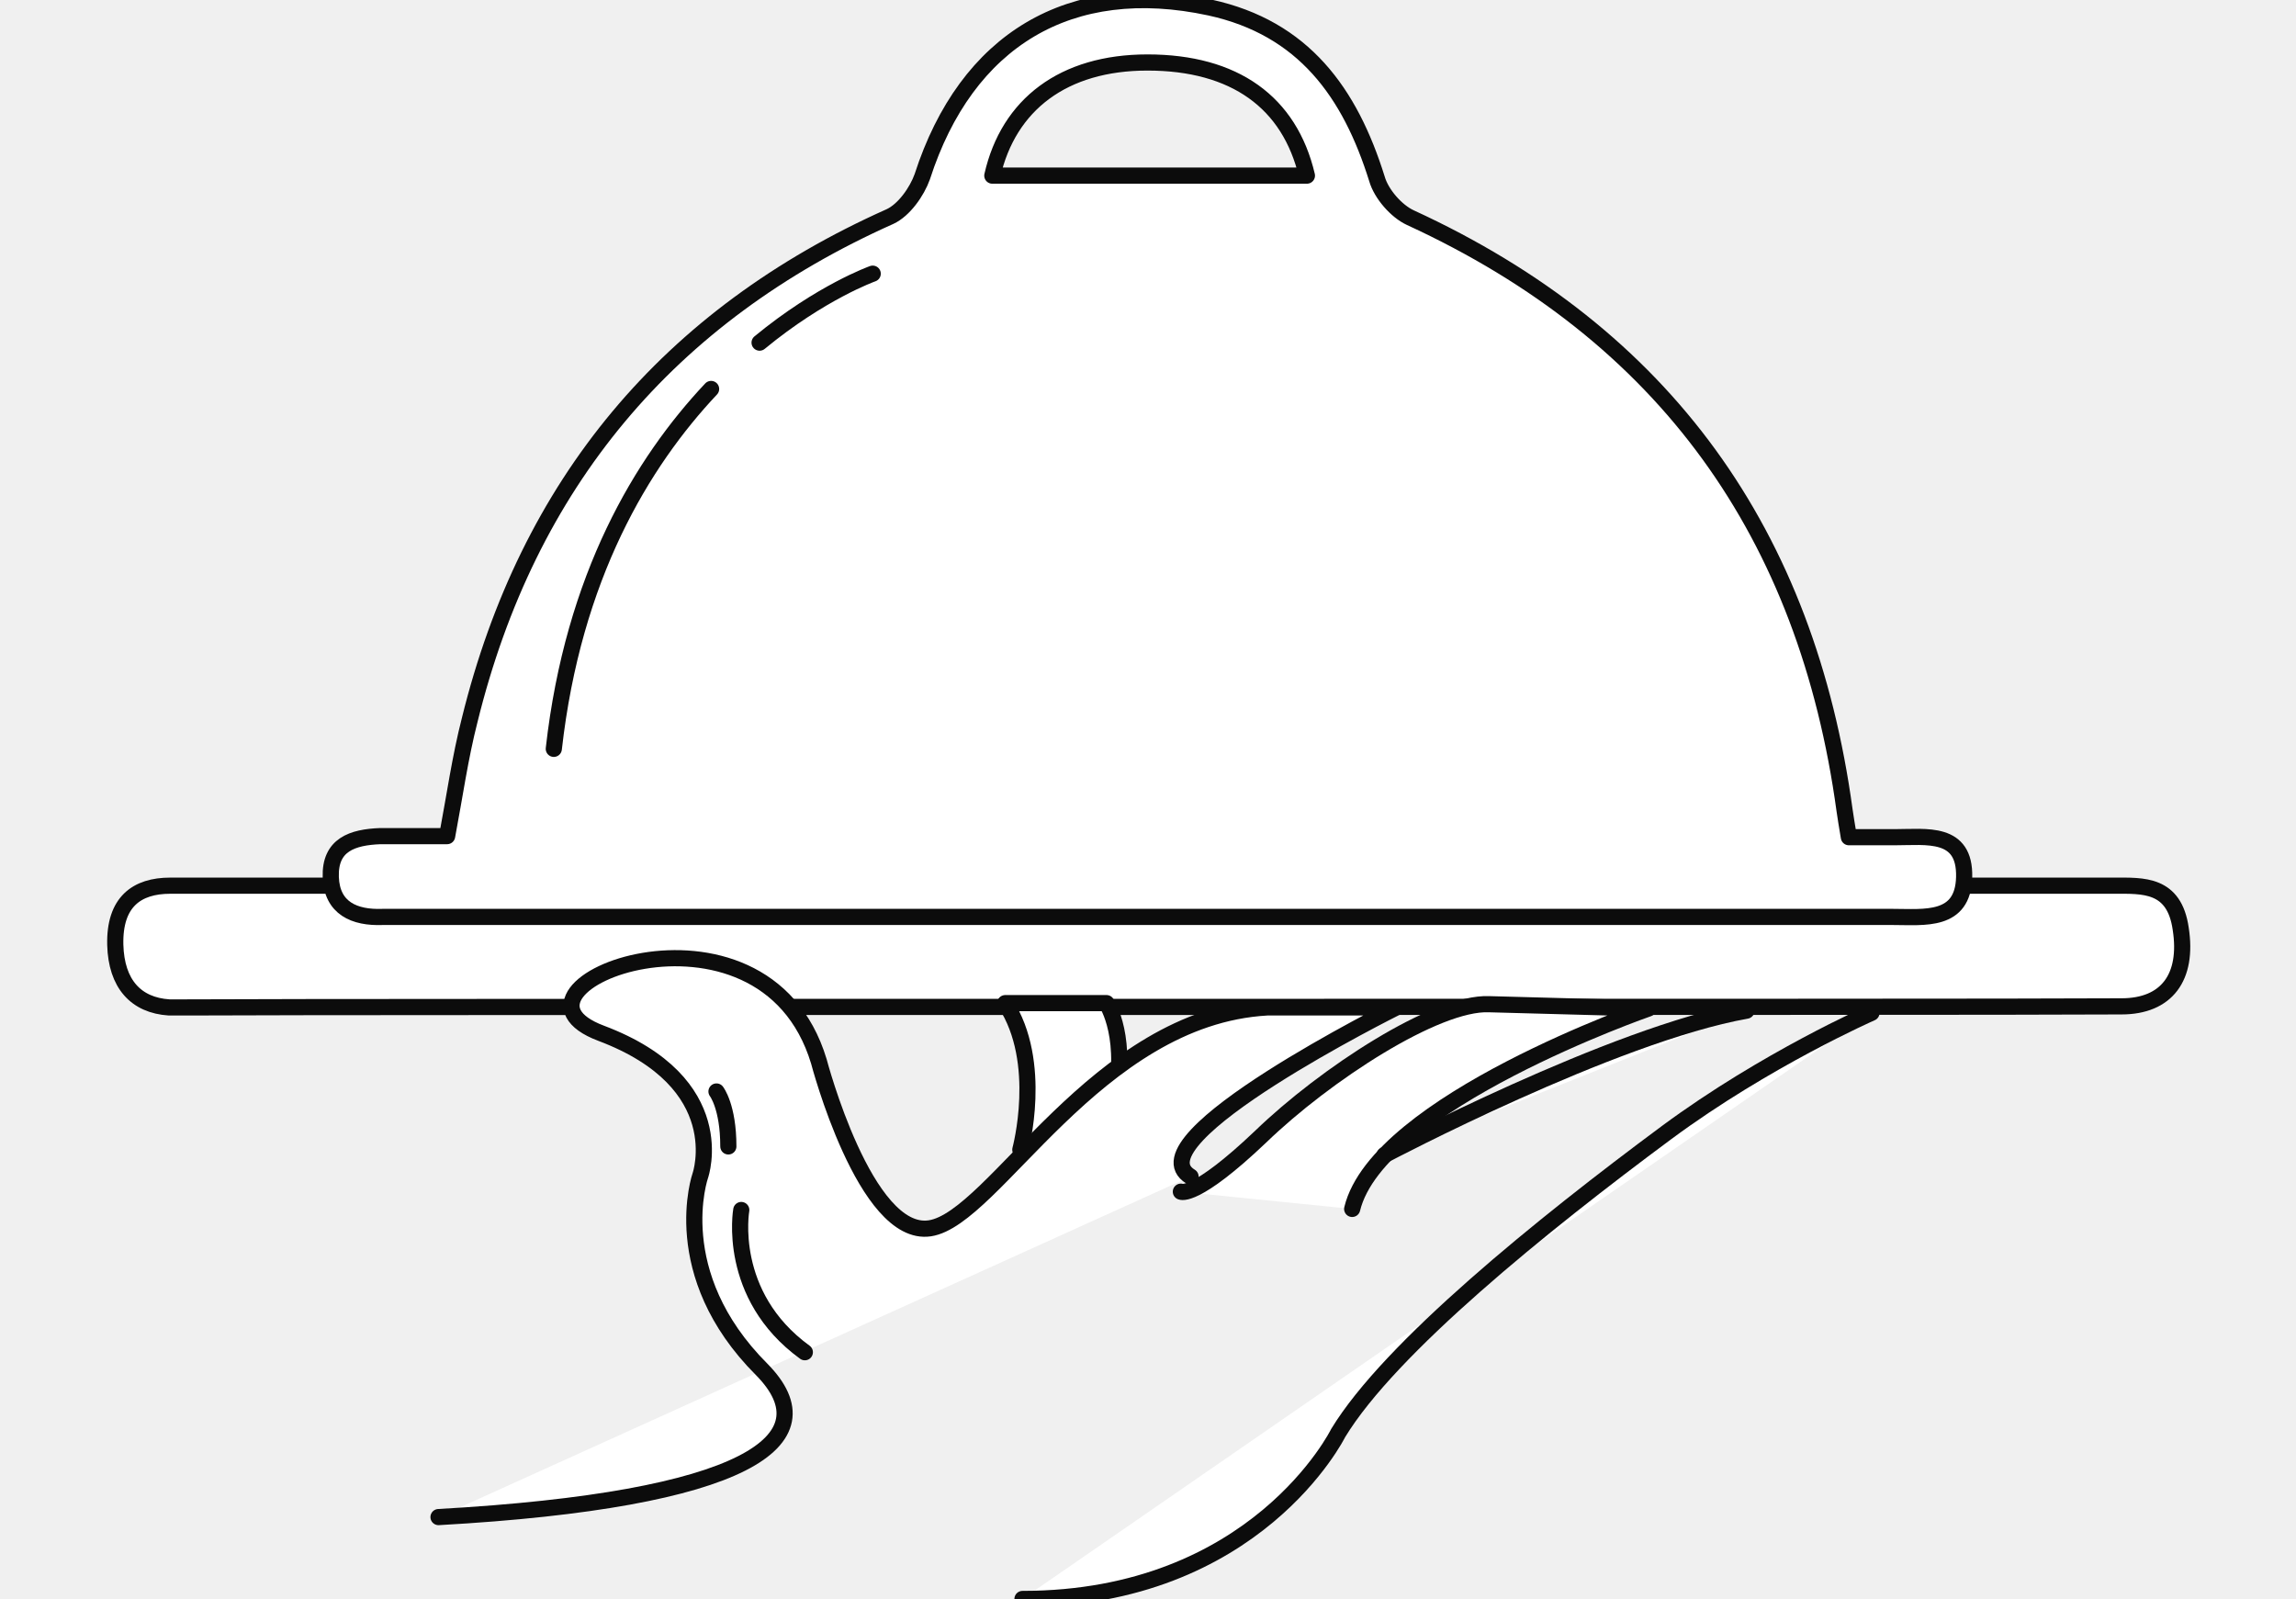
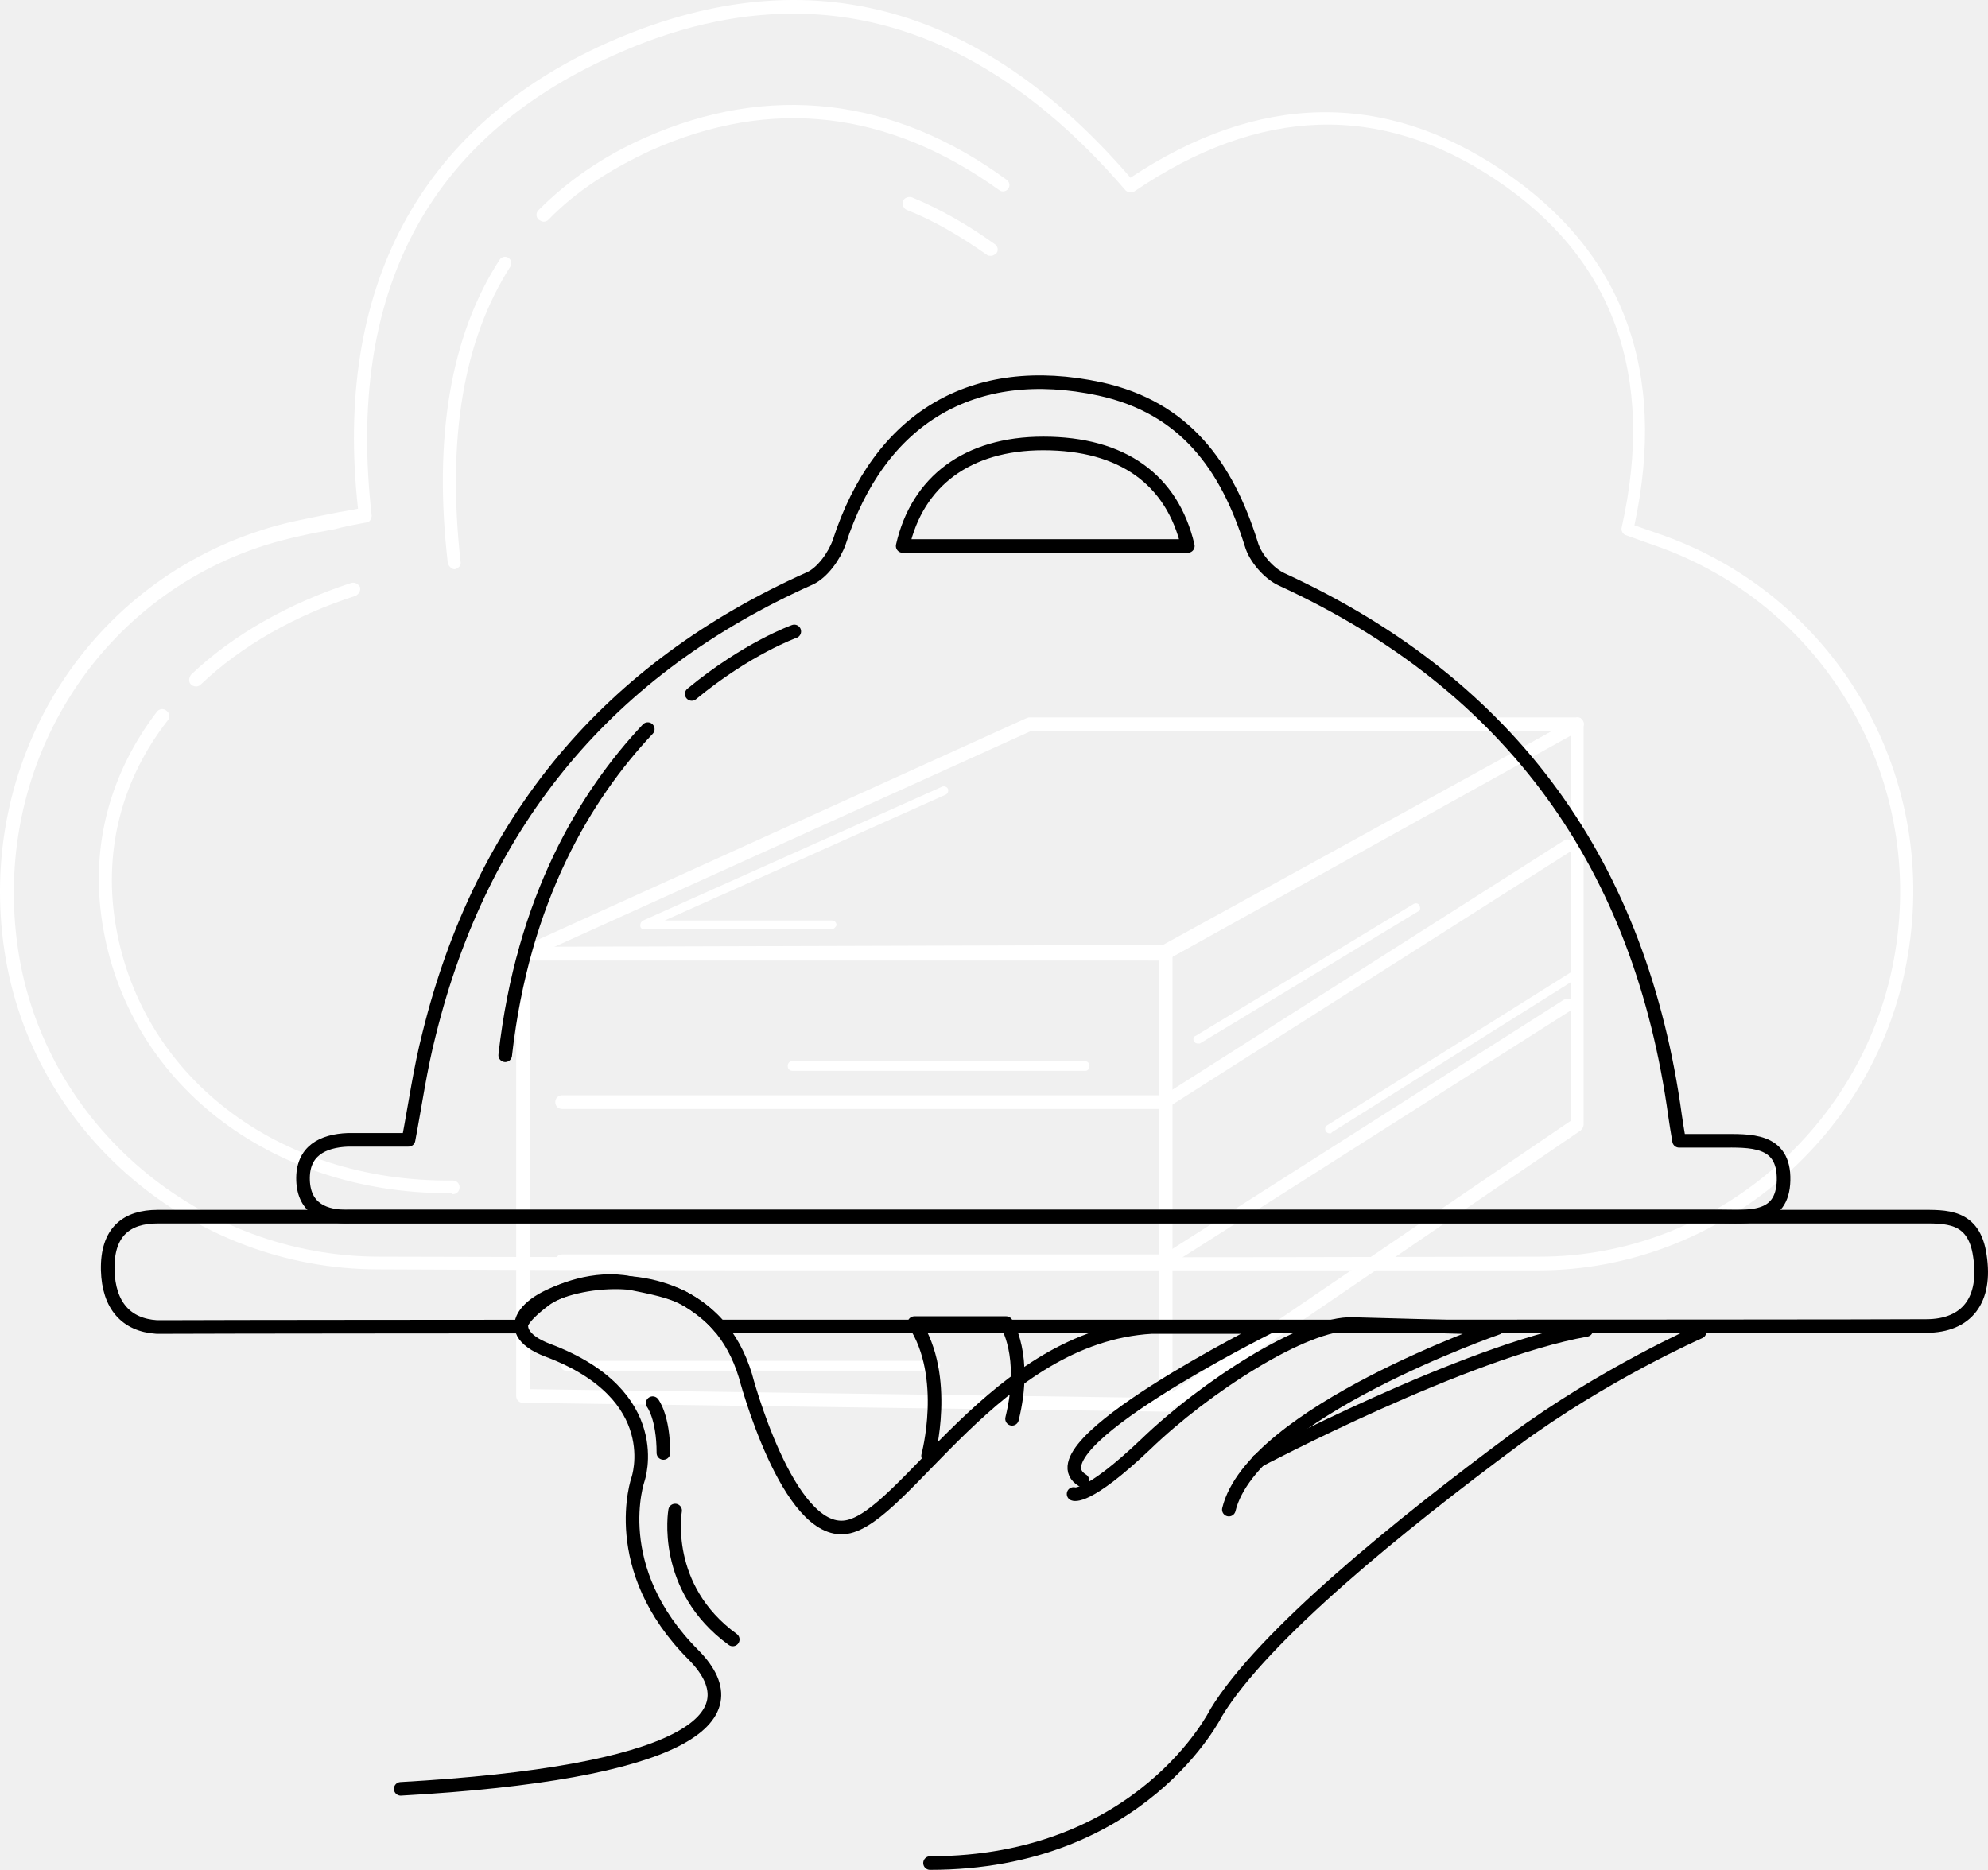
- <svg xmlns="http://www.w3.org/2000/svg" version="1.1" id="Layer_1" x="0px" y="0px" viewBox="0 0 213.1 148.4" style="enable-background:new 0 0 213.1 148.4;" xml:space="preserve">
-   <style type="text/css">
- 	
- 		.st0{fill-rule:evenodd;clip-rule:evenodd;fill:#FFFFFF;stroke:#0C0C0C;stroke-width:1.5;stroke-linecap:round;stroke-linejoin:round;stroke-miterlimit:10;}
- 	
- 		.st1{fill-rule:evenodd;clip-rule:evenodd;fill:none;stroke:#0C0C0C;stroke-width:1.5;stroke-linecap:round;stroke-linejoin:round;stroke-miterlimit:10;}
+ <svg xmlns="http://www.w3.org/2000/svg" width="164.992mm" height="155.212mm" viewBox="0 0 584.616 549.962" id="svg2" version="1.1">
+   <defs id="defs4" />
+   <g id="layer1" transform="translate(644.5494,-367.6368)">
+     <g id="g3519" transform="translate(-142.9091,384.1702)">
+       <g id="g3769" transform="translate(-450.7822,-255.5845)">
+         <rect id="rect3685" height="587" width="647" display="none" y="89.5" x="-24.5" style="display:none;fill:#8e3c3c" />
+         <g transform="translate(562.4822,-52.176)" id="layer1-5">
+           <g transform="translate(-142.9091,384.1702)" id="g3519-2">
+             <g transform="translate(-450.7822,-255.5845)" id="g3769-2">
+               <rect style="display:none;fill:#8e3c3c" x="-24.5" y="89.5" display="none" width="647" height="587" id="rect3685-5" />
+               <g id="g3687">
+                 <g transform="translate(-44.1791,-20.26168)" id="g3811">
+                   <g id="g3813">
+                     <g id="g3815">
+                       <path style="fill:none" d="m 131.82,334.542 c -7.18,-62.033 13.785,-111.142 72.084,-137.276 59.735,-26.709 111.142,-8.616 152.785,40.206 35.324,-23.837 72.372,-27.57 108.557,-3.446 37.047,24.698 47.386,61.171 37.909,104.25 2.872,0.862 5.457,2.01 8.041,2.872 50.832,17.231 81.275,68.638 72.659,121.768 -8.616,51.694 -54.279,91.039 -106.547,91.039 -113.727,0.287 -227.454,0.287 -341.181,0 -54.279,0 -100.229,-39.632 -107.983,-91.901 -8.041,-54.279 22.688,-105.111 74.095,-121.481 9.478,-2.585 19.816,-3.734 29.581,-6.031 z" id="path3817" />
+                       <path style="fill:#ffffff" d="m 305.856,556.539 c -43.589,0 -86.847,0 -129.523,-0.126 -13.559,-0.04 -27.06,-0.092 -40.493,-0.162 -54.853,0 -101.952,-40.206 -109.993,-93.624 -8.328,-55.14 23.55,-107.122 75.531,-123.779 6.893,-2.298 13.785,-3.446 20.678,-4.882 2.585,-0.574 5.169,-0.862 7.754,-1.436 -7.18,-64.905 18.093,-112.291 73.233,-136.989 57.438,-25.56 109.132,-12.349 153.933,39.632 37.622,-24.985 74.382,-25.56 109.132,-2.298 35.611,23.837 48.822,58.874 39.058,104.537 l 6.605,2.298 c 51.694,17.519 82.998,69.787 73.808,124.066 -8.616,52.843 -55.427,92.762 -108.557,92.762 -11.808,0 -23.604,0 -35.386,0 -45.527,10e-4 -90.834,10e-4 -135.78,10e-4 z m -47.96,-369.613 c -17.231,0 -34.75,4.021 -53.13,12.349 -54.566,24.411 -78.403,69.787 -70.936,135.266 0,0.862 -0.574,2.01 -1.436,2.01 -3.159,0.574 -6.318,1.149 -9.477,2.01 -6.605,1.149 -13.498,2.585 -20.103,4.595 -50.258,15.795 -80.987,66.053 -72.946,119.183 7.754,51.407 53.417,90.177 106.26,90.177 13.828,0.036 27.733,0.068 41.709,0.095 97.191,0.188 197.783,0.156 299.472,-0.095 51.407,0 96.208,-38.483 104.537,-89.603 8.616,-52.268 -21.539,-102.814 -71.223,-119.758 l -8.041,-2.872 c -0.862,-0.287 -1.436,-1.436 -1.149,-2.298 10.052,-44.802 -2.585,-79.264 -37.047,-102.239 -33.888,-22.688 -69.5,-21.539 -106.26,3.446 -0.862,0.574 -2.01,0.287 -2.585,-0.287 -29.869,-34.747 -62.608,-51.979 -97.645,-51.979 z" id="path3819" />
+                     </g>
+                     <g id="g3821">
+                       <path style="fill:#ffffff" d="m 184.375,248.098 c -0.574,0 -0.862,-0.287 -1.436,-0.574 -0.862,-0.862 -0.862,-2.01 0,-2.872 8.616,-8.616 18.954,-15.795 31.304,-21.252 36.186,-16.083 72.946,-12.062 106.26,12.349 0.862,0.574 1.149,1.723 0.574,2.585 -0.574,0.862 -1.723,1.149 -2.585,0.574 -32.74,-23.549 -67.202,-27.57 -102.527,-11.775 -11.775,5.457 -22.114,12.062 -30.155,20.39 -0.573,0.575 -1.147,0.575 -1.435,0.575 z" id="path3823" />
+                     </g>
+                     <g id="g3825">
+                       <path style="fill:#ffffff" d="m 315.908,258.149 c -0.287,0 -0.862,0 -1.149,-0.287 -7.754,-5.457 -15.508,-10.052 -23.549,-13.211 -0.862,-0.287 -1.436,-1.436 -1.149,-2.585 0.287,-0.862 1.436,-1.436 2.585,-1.149 8.328,3.446 16.37,8.041 24.411,13.785 0.862,0.574 1.149,1.723 0.574,2.585 -0.574,0.575 -1.149,0.862 -1.723,0.862 z" id="path3827" />
+                     </g>
+                     <g id="g3829">
+                       <path style="fill:#ffffff" d="m 158.241,350.337 c -0.862,0 -1.723,-0.862 -2.01,-1.723 -4.308,-37.047 0.862,-67.202 15.221,-89.316 0.574,-0.862 1.723,-1.149 2.585,-0.574 0.862,0.575 1.149,1.723 0.574,2.585 -13.785,21.539 -18.667,50.545 -14.647,86.731 0.288,1.148 -0.574,2.01 -1.723,2.297 l 0,0 z" id="path3831" />
+                     </g>
+                     <g id="g3833">
+                       <path style="fill:#ffffff" d="m 82.136,384.8 c -0.574,0 -1.149,-0.287 -1.436,-0.574 -0.862,-0.862 -0.574,-2.01 0,-2.872 12.349,-11.775 28.719,-20.965 47.099,-26.996 1.149,-0.287 2.01,0.287 2.585,1.149 0.287,1.149 -0.287,2.01 -1.149,2.585 -17.806,5.744 -33.601,14.647 -45.663,26.134 -0.574,0.574 -1.149,0.574 -1.436,0.574 z" id="path3835" />
+                     </g>
+                     <g id="g3837">
+                       <path style="fill:#ffffff" d="m 156.518,533.851 c -52.843,0 -94.772,-32.74 -101.952,-79.839 -3.446,-22.401 2.298,-43.653 16.083,-61.746 0.574,-0.862 2.01,-1.149 2.872,-0.287 0.862,0.574 1.149,2.01 0.287,2.872 -13.211,16.944 -18.667,37.335 -15.508,58.587 6.893,45.663 47.673,77.254 99.367,76.679 1.149,0 2.01,0.862 2.01,2.01 0,1.148 -0.862,2.01 -2.01,2.01 -0.287,-0.286 -0.575,-0.286 -1.149,-0.286 z" id="path3839" />
+                     </g>
+                   </g>
+                   <g id="g3841">
+                     <polygon style="fill:none" points="488.509,395.913 488.509,513.661 367.315,596.084 178.344,593.499 178.344,463.403 366,463 " id="polygon3843" />
+                     <path style="fill:#ffffff" d="m 367.315,598.094 0,0 -188.97,-2.585 c -1.149,0 -2.01,-0.862 -2.01,-2.01 l 0,-130.096 c 0,-0.862 0.574,-1.723 1.436,-2.01 l 188.73,-0.559 121.721,-66.93 c 0.574,0 1.149,0 1.436,0.574 0.287,0.287 0.574,0.862 0.574,1.436 l 0,117.747 c 0,0.574 -0.287,1.149 -0.862,1.723 l -121.194,82.71 c 0,0 -0.574,0 -0.861,0 z m -186.96,-6.605 186.386,2.585 119.758,-81.562 0,-114.301 -119.183,67.202 -186.96,-0.574 0,126.65 z" id="path3845" />
+                   </g>
+                   <g id="g3847">
+                     <polygon style="fill:none" points="488.509,395.913 367.315,463.403 178.344,463.403 327.396,395.913 " id="polygon3849" />
+                     <path style="fill:#ffffff" d="m 367.315,465.413 -188.97,0 c -0.862,0 -1.723,-0.574 -2.01,-1.436 -0.287,-0.862 0.287,-1.723 1.149,-2.298 L 326.248,394.19 c 0.287,0 0.574,-0.287 0.862,-0.287 l 161.113,0 c 0.862,0 1.723,0.574 2.01,1.436 0.287,0.862 -0.287,1.723 -0.862,2.298 L 367.89,465.126 c -10e-4,0 -0.288,0.287 -0.575,0.287 z m -179.781,-4.021 179.206,0 114.301,-63.469 -153.358,0 -140.149,63.469 z" id="path3851" />
+                   </g>
+                   <g id="g3853">
+                     <line style="fill:none" x1="367.315" y1="463.403" x2="367.315" y2="595.51" id="line3855" />
+                     <path style="fill:#ffffff" d="m 367.315,597.52 c -1.149,0 -2.01,-0.862 -2.01,-2.01 l 0,-132.107 c 0,-1.149 0.862,-2.01 2.01,-2.01 1.148,0 2.01,0.862 2.01,2.01 l 0,132.107 c -0.287,1.148 -1.149,2.01 -2.01,2.01 z" id="path3857" />
+                   </g>
+                   <g id="g3859">
+                     <path style="fill:#ffffff" d="m 367.315,509.066 -177.483,0 c -1.149,0 -2.01,-0.862 -2.01,-2.01 0,-1.148 0.862,-2.01 2.01,-2.01 l 176.908,0 117.748,-74.956 c 0.862,-0.574 2.01,-0.287 2.585,0.574 0.574,0.862 0.287,2.01 -0.574,2.585 l -118.322,75.244 c -0.001,0.286 -0.575,0.573 -0.862,0.573 z" id="path3861" />
+                   </g>
+                   <g id="g3863">
+                     <path style="fill:#ffffff" d="m 367.315,555.878 -177.483,0 c -1.149,0 -2.01,-0.862 -2.01,-2.01 0,-1.148 0.862,-2.01 2.01,-2.01 l 176.908,0 117.748,-74.956 c 0.862,-0.574 2.01,-0.287 2.585,0.574 0.575,0.861 0.287,2.01 -0.574,2.585 l -118.322,75.244 c -0.001,0.573 -0.575,0.573 -0.862,0.573 z" id="path3865" />
+                   </g>
+                   <g id="g3867">
+                     <path style="fill:#ffffff" d="m 343.765,497.865 -86.157,0 c -0.862,0 -1.436,-0.574 -1.436,-1.436 0,-0.862 0.574,-1.436 1.436,-1.436 l 85.87,0 c 0.862,0 1.436,0.574 1.436,1.436 0,0.862 -0.574,1.436 -1.149,1.436 z" id="path3869" />
+                   </g>
+                   <g id="g3871">
+                     <path style="fill:#ffffff" d="m 376.792,489.824 c -0.574,0 -0.862,-0.287 -1.149,-0.574 -0.287,-0.574 -0.287,-1.436 0.574,-1.723 l 64.043,-38.771 c 0.574,-0.287 1.436,-0.287 1.723,0.574 0.287,0.574 0.287,1.436 -0.574,1.723 l -64.043,38.771 c 0,0 -0.287,0 -0.574,0 z" id="path3873" />
+                   </g>
+                   <g id="g3875">
+                     <path style="fill:#ffffff" d="m 415.563,516.245 c -0.574,0 -0.862,-0.287 -1.149,-0.574 -0.287,-0.574 -0.287,-1.436 0.287,-1.723 l 71.797,-45.089 c 0.574,-0.287 1.436,-0.287 1.723,0.287 0.287,0.574 0.287,1.436 -0.287,1.723 l -71.797,45.089 c 0,0.287 -0.287,0.287 -0.574,0.287 z" id="path3877" />
+                   </g>
+                   <g id="g3879">
+                     <path style="fill:#ffffff" d="m 299.251,586.032 -108.27,0 c -0.862,0 -1.436,-0.574 -1.436,-1.436 0,-0.862 0.574,-1.436 1.436,-1.436 l 108.557,0 c 0.862,0 1.436,0.574 1.436,1.436 -0.287,0.862 -0.861,1.436 -1.723,1.436 z" id="path3881" />
+                   </g>
+                   <g id="g3883">
+                     <path style="fill:#ffffff" d="m 269.096,456.223 -55.14,0 c -0.574,0 -1.149,-0.287 -1.149,-1.149 0,-0.574 0.287,-1.149 0.862,-1.436 l 87.88,-39.345 c 0.574,-0.287 1.436,0 1.723,0.574 0.287,0.574 0,1.436 -0.574,1.723 l -82.71,37.047 49.109,0 c 0.862,0 1.436,0.574 1.436,1.436 -0.288,0.576 -0.862,1.15 -1.437,1.15 z" id="path3885" />
+                   </g>
+                 </g>
+                 <g transform="translate(-18.69743,101.5095)" id="g3932">
+                   <path style="fill:none;stroke:#000000;stroke-width:4;stroke-linecap:round;stroke-linejoin:round;stroke-miterlimit:10" stroke-miterlimit="10" d="m 565.475,451.14 c 12.062,0 17.806,-7.754 15.795,-20.678 -1.723,-12.062 -10.052,-11.488 -17.806,-11.488 -138.712,0 -277.138,0 -415.85,0 -34.176,0 -68.064,0 -102.239,0 -8.903,0 -14.934,4.308 -14.647,15.795 0.287,10.339 5.457,16.083 14.359,16.657 1.436,0 2.872,0 4.308,0 10.825,-0.075 102.952,-0.125 102.952,-0.125 0,0 -0.947,-1.941 6.962,-7.891 3.536,-2.66 14.673,-7.04 24.941,-4.925 5.838,1.203 12.474,2.38 16.781,4.956 6.447,3.856 9.552,7.85 9.552,7.85 0,0 330.919,0.038 354.892,-0.151 z" id="path3934" />
+                   <path style="fill:none;stroke:#000000;stroke-width:4;stroke-linecap:round;stroke-linejoin:round;stroke-miterlimit:10" stroke-miterlimit="10" d="m 492.817,396.666 c 4.595,0 8.616,0 12.349,0 8.328,0 18.667,-0.723 18.38,11.626 -0.287,12.062 -10.626,10.626 -18.954,10.626 -10.913,0 -21.826,0 -32.74,0 -121.768,0 -243.536,0 -365.592,0 -1.436,0 -2.872,0 -4.308,0 -7.467,0.287 -13.498,-2.298 -13.785,-10.626 -0.287,-8.616 5.744,-11.626 13.211,-11.913 5.744,0 11.488,0 17.806,0 2.01,-10.626 3.446,-20.965 6.031,-31.016 15.508,-62.894 52.843,-107.696 112.004,-134.117 3.733,-1.723 7.18,-6.605 8.616,-10.626 11.775,-36.473 39.345,-53.13 76.68,-45.089 24.985,5.457 37.335,22.688 44.514,45.663 1.149,4.021 5.169,8.616 8.903,10.339 68.064,31.304 105.686,84.434 115.737,157.954 0.286,2.009 0.573,3.732 1.148,7.179 z M 348.36,221.718 c -4.595,-19.529 -19.242,-30.155 -42.504,-30.155 -22.401,0 -37.047,11.2 -41.355,30.155 27.858,0 56.002,0 83.859,0 z" id="path3936" />
+                   <path style="fill:none;stroke:#000000;stroke-width:4;stroke-linecap:round;stroke-linejoin:round;stroke-miterlimit:10" stroke-miterlimit="10" d="m 189.545,275.581 c -18.38,19.529 -36.76,49.971 -41.93,95.921" id="path3938" />
+                   <path style="fill:#ffffff;stroke:#000000;stroke-width:4;stroke-linecap:round;stroke-linejoin:round;stroke-miterlimit:10" stroke-miterlimit="10" d="m 232.623,246.852 c 0,0 -13.785,4.882 -30.155,18.38" id="path3940" />
+                   <path style="fill:#ffffff;stroke:#000000;stroke-width:4;stroke-linecap:round;stroke-linejoin:round;stroke-miterlimit:10" stroke-miterlimit="10" d="M 474.436,449.704" id="path3942" />
+                   <g id="g3944">
+                     <path style="fill:none;stroke:#000000;stroke-width:4;stroke-linecap:round;stroke-linejoin:round;stroke-miterlimit:10" stroke-miterlimit="10" d="m 271.968,489.336 c 0,0 6.318,-23.262 -4.021,-39.058 l 26.996,0 c 0,0 6.318,9.477 1.723,28.145" id="path3946" />
+                     <path style="fill:none;stroke:#000000;stroke-width:4;stroke-linecap:round;stroke-linejoin:round;stroke-miterlimit:10" stroke-miterlimit="10" d="m 317.344,496.516 c -16.083,-9.764 54.853,-45.089 54.853,-45.089 l -34.463,0 c -45.663,2.585 -72.659,56.289 -89.89,58.874 -17.231,2.585 -29.58,-44.514 -29.58,-44.514 -14.934,-49.397 -90.177,-19.529 -58.012,-7.467 35.037,13.211 26.421,37.909 26.421,37.909 0,0 -9.19,26.134 16.37,51.694 18.667,18.954 -4.308,34.75 -86.157,39.345" id="path3948" />
+                     <path style="fill:none;stroke:#000000;stroke-width:4;stroke-linecap:round;stroke-linejoin:round;stroke-miterlimit:10" stroke-miterlimit="10" d="M 297.528,585.832" id="path3950" />
+                     <path style="fill:none;stroke:#000000;stroke-width:4;stroke-linecap:round;stroke-linejoin:round;stroke-miterlimit:10" stroke-miterlimit="10" d="m 314.759,500.537 c 0,0 3.733,2.01 21.252,-14.647 17.231,-16.657 46.812,-35.899 60.884,-35.324 l 42.504,1.149 c 0,0 -72.084,24.985 -78.977,53.417" id="path3952" />
+                     <path style="fill:none;stroke:#000000;stroke-width:4;stroke-linecap:round;stroke-linejoin:round;stroke-miterlimit:10" stroke-miterlimit="10" d="m 498.847,452.863 c 0,0 -28.145,12.349 -54.566,31.878 -33.314,24.698 -73.808,57.438 -87.593,80.126 0,0 -21.826,44.227 -84.146,44.227" id="path3954" />
+                     <path style="fill:none;stroke:#000000;stroke-width:4;stroke-linecap:round;stroke-linejoin:round;stroke-miterlimit:10" stroke-miterlimit="10" d="m 369.038,490.772 c 0,0 60.884,-32.165 96.496,-38.483" id="path3956" />
+                   </g>
+                   <path style="fill:none;stroke:#000000;stroke-width:4;stroke-linecap:round;stroke-linejoin:round;stroke-miterlimit:10" stroke-miterlimit="10" d="m 197.586,505.419 c 0,0 -4.021,22.688 16.944,37.909" id="path3958" />
+                   <path style="fill:none;stroke:#000000;stroke-width:4;stroke-linecap:round;stroke-linejoin:round;stroke-miterlimit:10" stroke-miterlimit="10" d="m 190.981,473.828 c 0,0 3.159,4.021 3.159,14.647" id="path3960" />
+                 </g>
+               </g>
+             </g>
+           </g>
+         </g>
+       </g>
+     </g>
+   </g>
+   <style id="style3517" type="text/css">
+ 	.st0{fill-rule:evenodd;clip-rule:evenodd;fill:#FFFFFF;}
+ 	.st1{fill:#0C0C0C;}
</style>
-   <g>
-     <path class="st0" d="M196.9,93.4c4.2,0,6.2-2.7,5.5-7.2c-0.6-4.2-3.5-4-6.2-4c-48.3,0-96.5,0-144.8,0c-11.9,0-23.7,0-35.6,0   c-3.1,0-5.2,1.5-5.1,5.5c0.1,3.6,1.9,5.6,5,5.8c0.5,0,1,0,1.5,0C31.6,93.4,184.2,93.5,196.9,93.4z" />
-     <path class="st0" d="M171.6,77.7c1.6,0,3,0,4.3,0c2.9,0,6.5-0.6,6.4,3.7c-0.1,4.2-3.7,3.7-6.6,3.7c-3.8,0-7.6,0-11.4,0   c-42.4,0-84.8,0-127.3,0c-0.5,0-1,0-1.5,0c-2.6,0.1-4.7-0.8-4.8-3.7c-0.1-3,2-3.7,4.6-3.8c2,0,4,0,6.2,0c0.7-3.7,1.2-7.3,2.1-10.8   c5.4-21.9,18.4-37.5,39-46.7c1.3-0.6,2.5-2.3,3-3.7C89.7,3.7,99.3-2.1,112.3,0.7c8.7,1.9,13,7.9,15.5,15.9c0.4,1.4,1.8,3,3.1,3.6   c23.7,10.9,36.8,29.4,40.3,55C171.3,75.9,171.4,76.5,171.6,77.7z M121.3,16.3c-1.6-6.8-6.7-10.5-14.8-10.5   c-7.8,0-12.9,3.9-14.4,10.5C101.8,16.3,111.6,16.3,121.3,16.3z" />
-     <path class="st0" d="M66,36.1c-6.4,6.8-12.8,17.4-14.6,33.4" />
-     <path class="st0" d="M81,25.4c0,0-4.8,1.7-10.5,6.4" />
-     <path class="st0" d="M165.2,92.9" />
-     <g>
-       <path class="st0" d="M94.7,106.7c0,0,2.2-8.1-1.4-13.6h9.4c0,0,2.2,3.3,0.6,9.8" />
-       <path class="st0" d="M110.5,109.2c-5.6-3.4,19.1-15.7,19.1-15.7h-12c-15.9,0.9-25.3,19.6-31.3,20.5c-6,0.9-10.3-15.5-10.3-15.5    c-5.2-17.2-31.4-6.8-20.2-2.6c12.2,4.6,9.2,13.2,9.2,13.2s-3.2,9.1,5.7,18c6.5,6.6-1.5,12.1-30,13.7" />
-       <path class="st0" d="M103.6,140.3" />
-       <path class="st0" d="M109.6,110.6c0,0,1.3,0.7,7.4-5.1c6-5.8,16.3-12.5,21.2-12.3l14.8,0.4c0,0-25.1,8.7-27.5,18.6" />
-       <path class="st0" d="M173.7,94c0,0-9.8,4.3-19,11.1c-11.6,8.6-25.7,20-30.5,27.9c0,0-7.6,15.4-29.3,15.4" />
-       <path class="st0" d="M128.5,107.2c0,0,21.2-11.2,33.6-13.4" />
-     </g>
-     <path class="st1" d="M68.8,112.3c0,0-1.4,7.9,5.9,13.2" />
-     <path class="st1" d="M66.5,101.3c0,0,1.1,1.4,1.1,5.1" />
-   </g>
+   <style type="text/css" id="style3517-9">
+ 	.st0{fill-rule:evenodd;clip-rule:evenodd;fill:#FFFFFF;}
+ 	.st1{fill:#0C0C0C;}
+ </style>
</svg>
